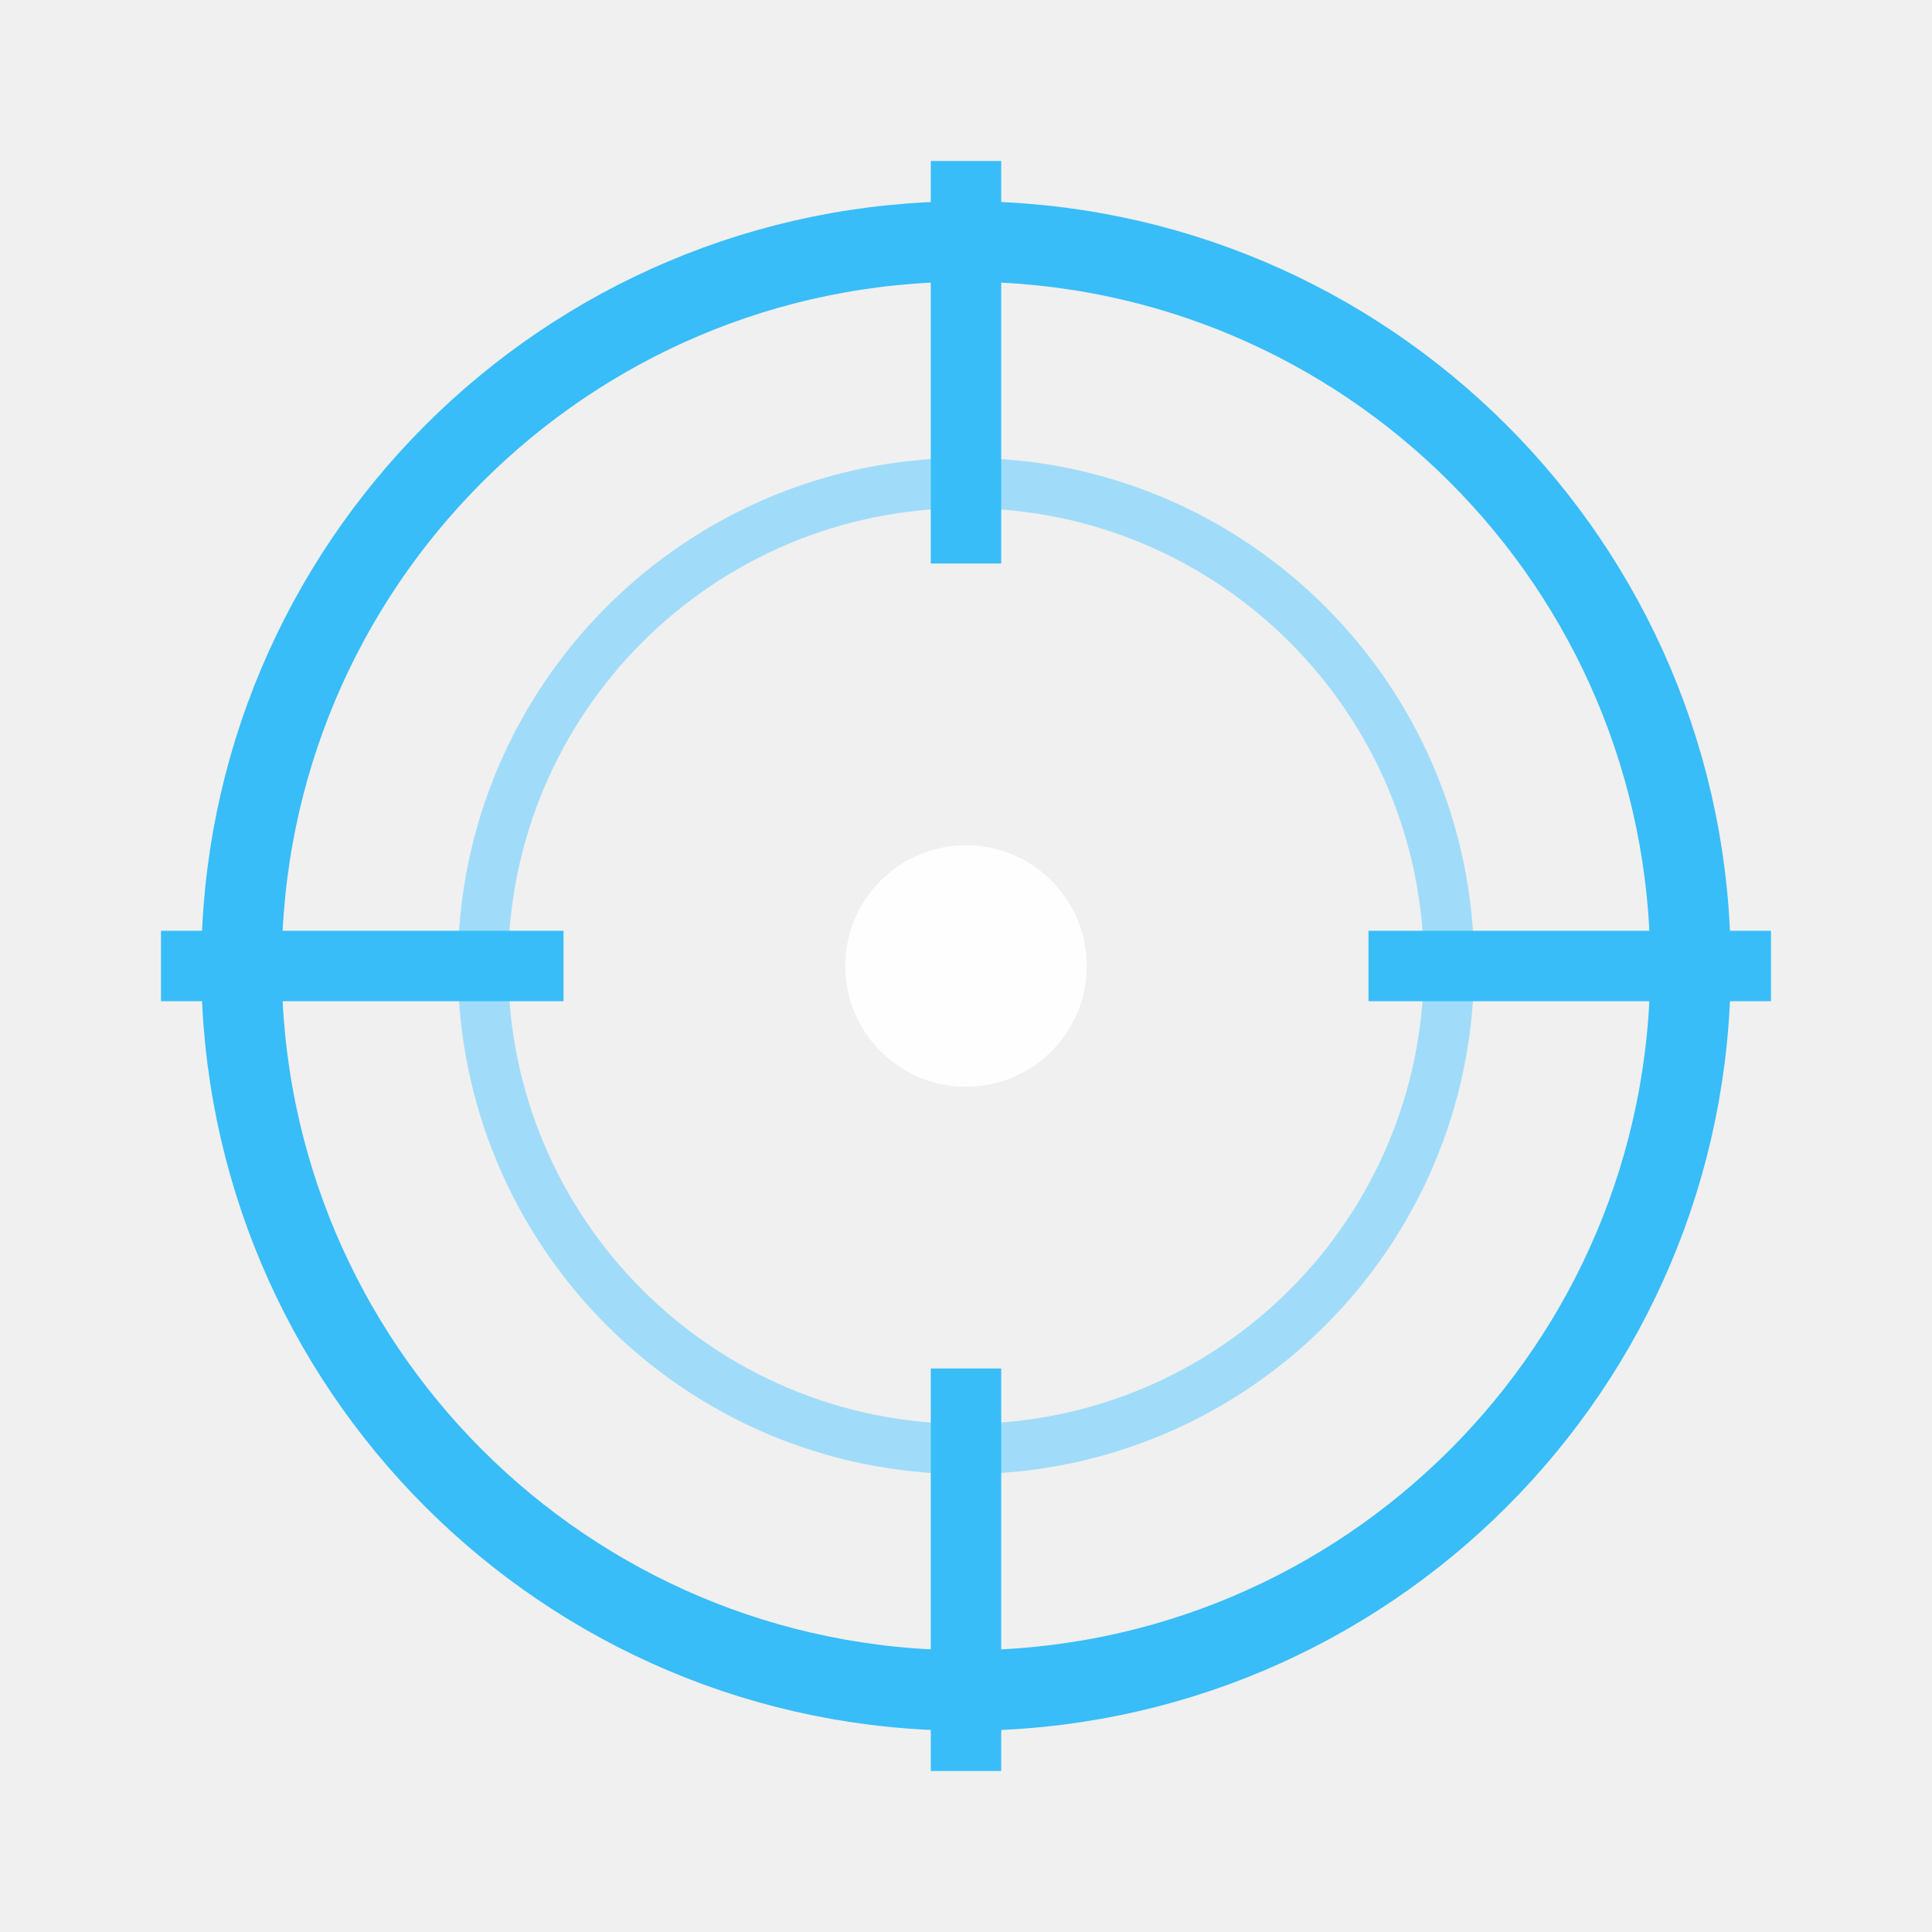
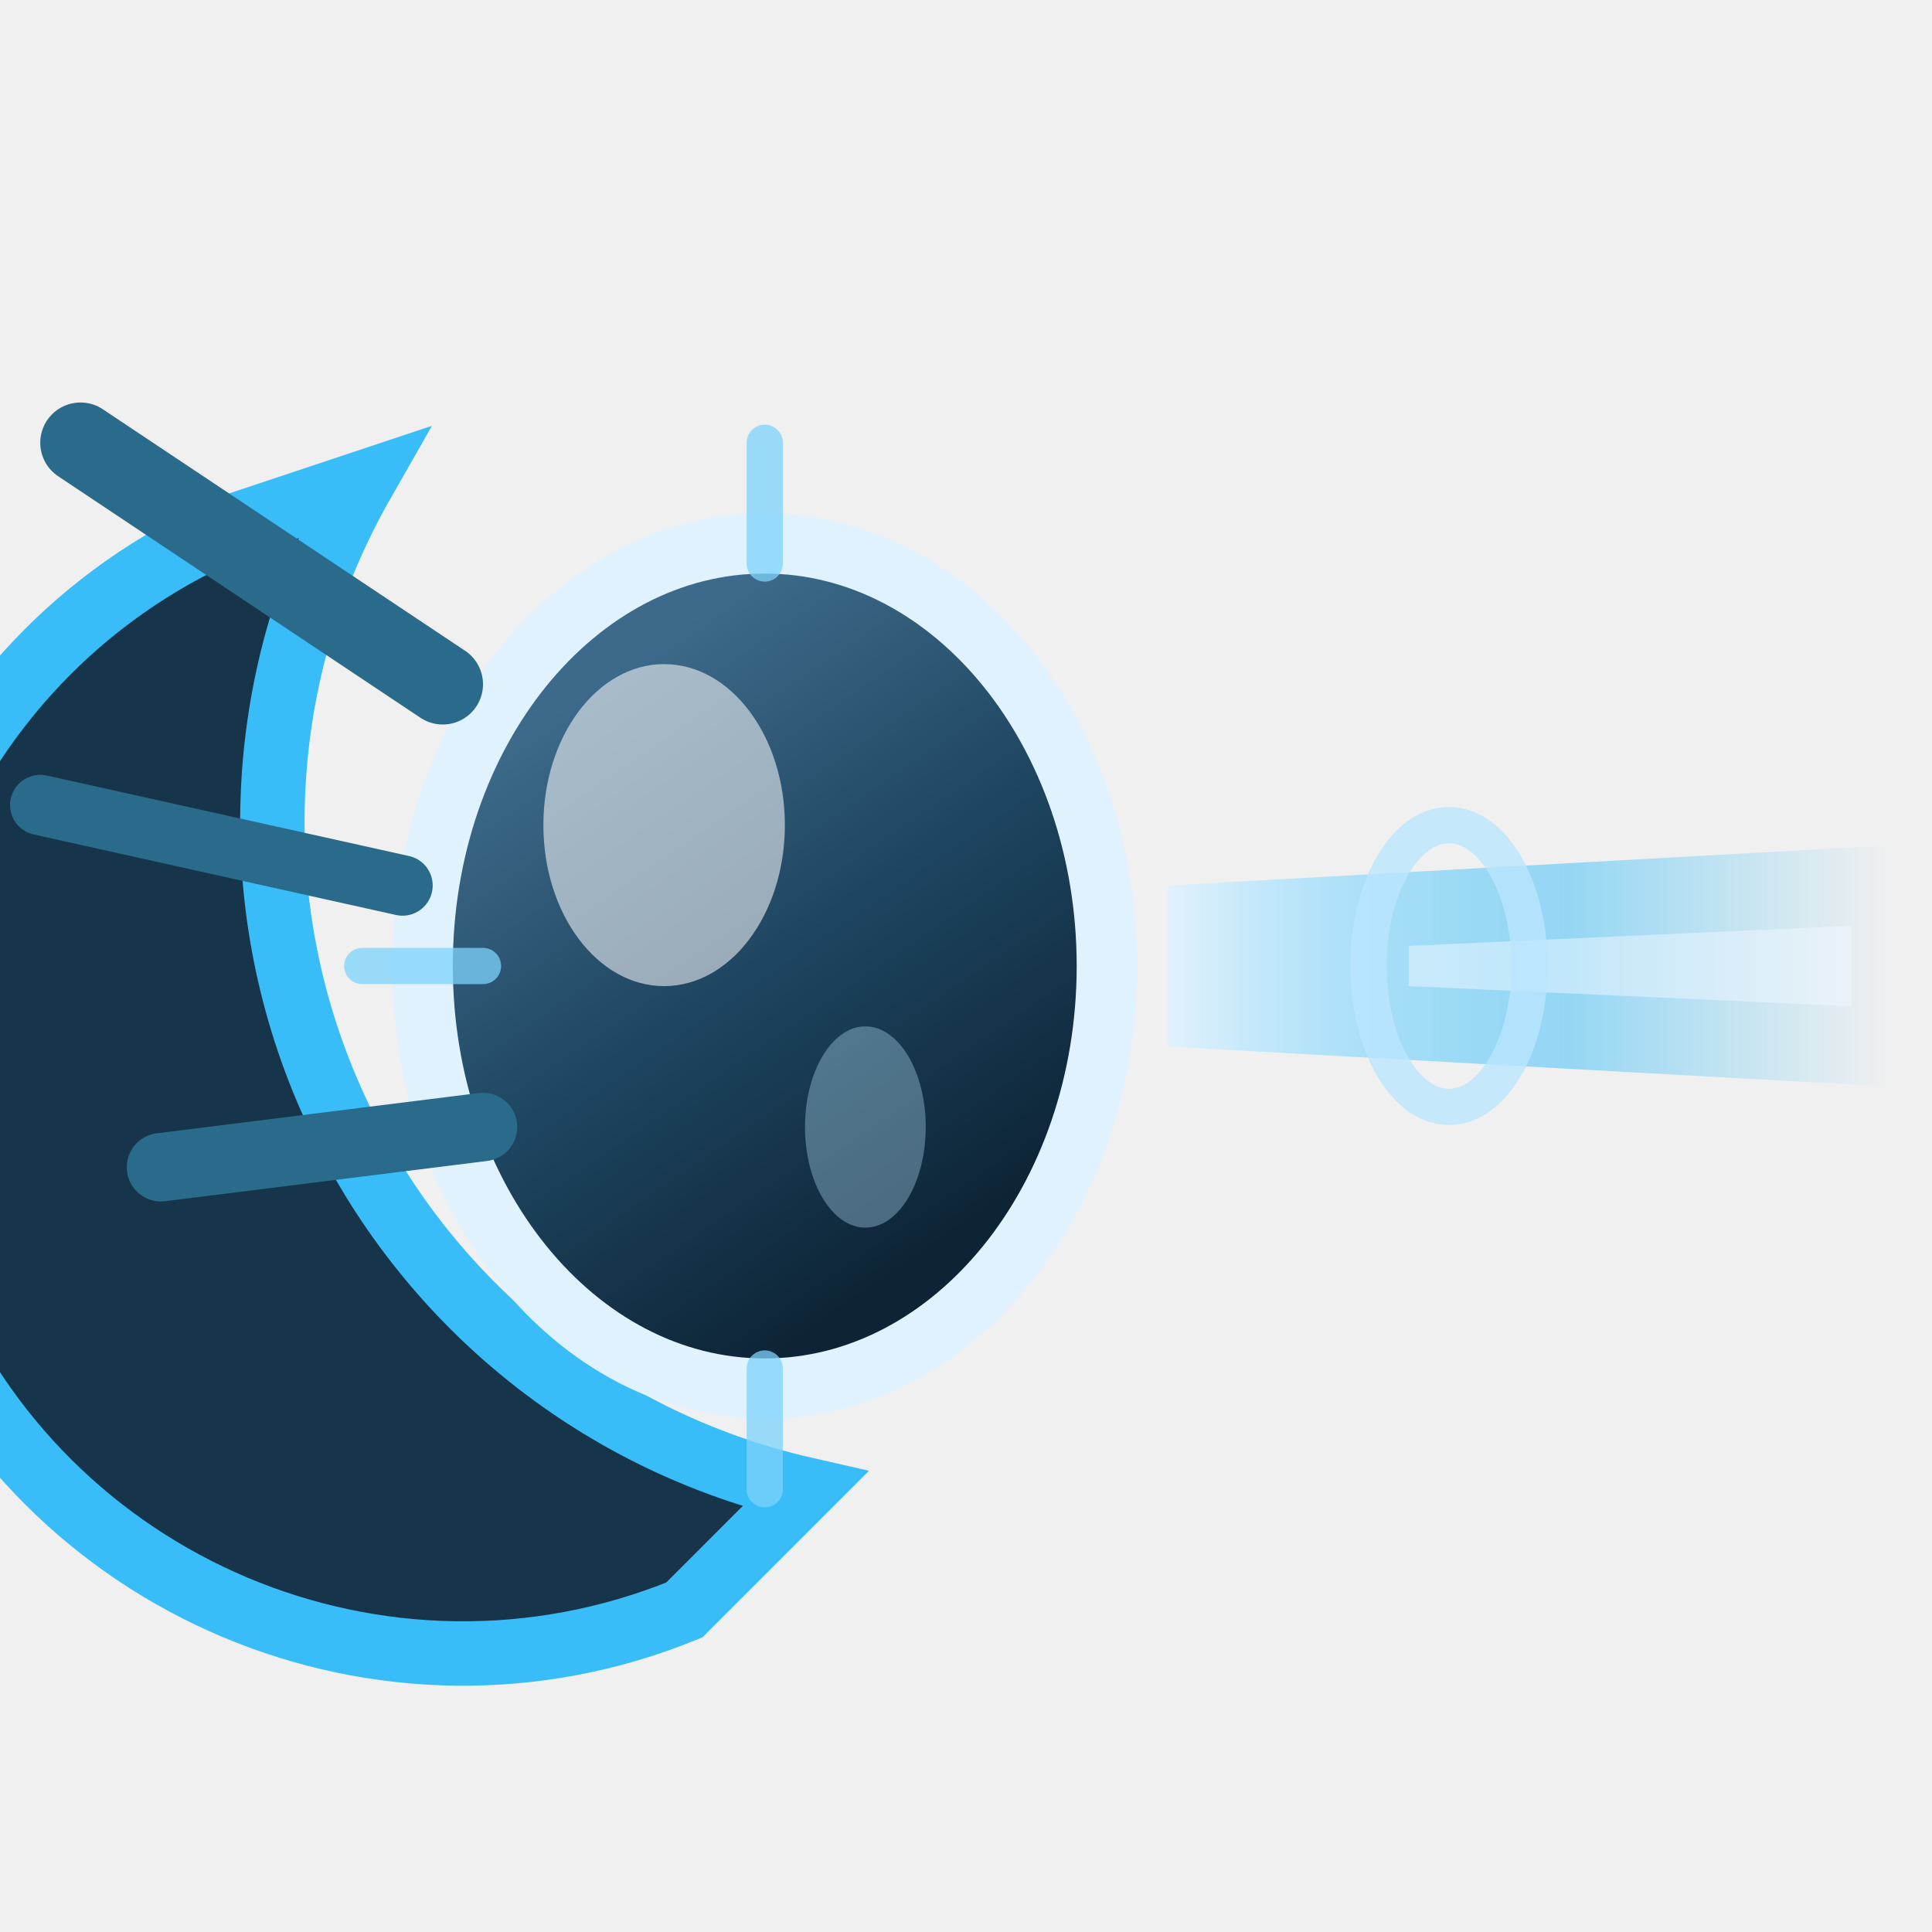
<svg xmlns="http://www.w3.org/2000/svg" viewBox="0 0 96 96">
-   <circle cx="48" cy="48" r="36" fill="none" stroke="#38bdf8" stroke-width="4" />
-   <circle cx="48" cy="48" r="24" fill="none" stroke="#7dd3fc" stroke-width="2.5" opacity=".7" />
-   <line x1="48" y1="8" x2="48" y2="28" stroke="#38bdf8" stroke-width="3.5" />
-   <line x1="48" y1="68" x2="48" y2="88" stroke="#38bdf8" stroke-width="3.5" />
-   <line x1="8" y1="48" x2="28" y2="48" stroke="#38bdf8" stroke-width="3.5" />
-   <line x1="68" y1="48" x2="88" y2="48" stroke="#38bdf8" stroke-width="3.5" />
-   <circle cx="48" cy="48" r="6" fill="#ffffff" opacity=".9" />
+   <defs>
+     <linearGradient id="lensBody" x1="30%" y1="14%" x2="70%" y2="86%">
+       <stop offset="0%" stop-color="#3d6a8a" />
+       <stop offset="50%" stop-color="#1e4560" />
+       <stop offset="100%" stop-color="#0d2436" />
+     </linearGradient>
+     <linearGradient id="beamGrad" x1="0%" y1="50%" x2="100%" y2="50%">
+       <stop offset="0%" stop-color="#e0f2fe" stop-opacity=".9" />
+       <stop offset="55%" stop-color="#38bdf8" stop-opacity=".5" />
+       <stop offset="100%" stop-color="#38bdf8" stop-opacity="0" />
+     </linearGradient>
+   </defs>
+   <path d="M18 24 A34 34 0 0 0 40 74 L34 78 A28 28 0 0 1 12 26 Z" fill="#0d2436" fill-opacity=".9" />
+   <path d="M18 24 A34 34 0 0 0 40 74 L34 80 A28 28 0 0 1 12 26 Z" fill="#16354a" stroke="#38bdf8" stroke-width="3.2" stroke-linecap="round" />
+   <ellipse cx="38" cy="48" rx="17" ry="21" fill="url(#lensBody)" stroke="#e0f2fe" stroke-width="3" />
+   <ellipse cx="33" cy="41" rx="6" ry="8" fill="#ffffff" fill-opacity=".55" />
+   <ellipse cx="43" cy="56" rx="3" ry="5" fill="#bae6fd" fill-opacity=".35" />
+   <path d="M58 44 L94 42 L94 54 L58 52 Z" fill="url(#beamGrad)" />
+   <path d="M70 47 L92 46 L92 50 L70 49 Z" fill="#f0f9ff" fill-opacity=".5" />
+   <ellipse cx="72" cy="48" rx="4" ry="7" fill="none" stroke="#bae6fd" stroke-width="1.8" stroke-opacity=".8" />
+   <g stroke="#2a6a8a" stroke-linecap="round" fill="none">
+     <path d="M4 22 L22 34" stroke-width="4" />
+     <path d="M2 40 L20 44" stroke-width="3" />
+     <path d="M8 58 L24 56" stroke-width="3.4" />
+   </g>
+   <g stroke="#7dd3fc" stroke-width="1.8" stroke-opacity=".75" stroke-linecap="round">
+     <path d="M38 22 L38 28" />
+     <path d="M24 48 L18 48" />
+     <path d="M38 74 L38 68" />
+   </g>
</svg>
